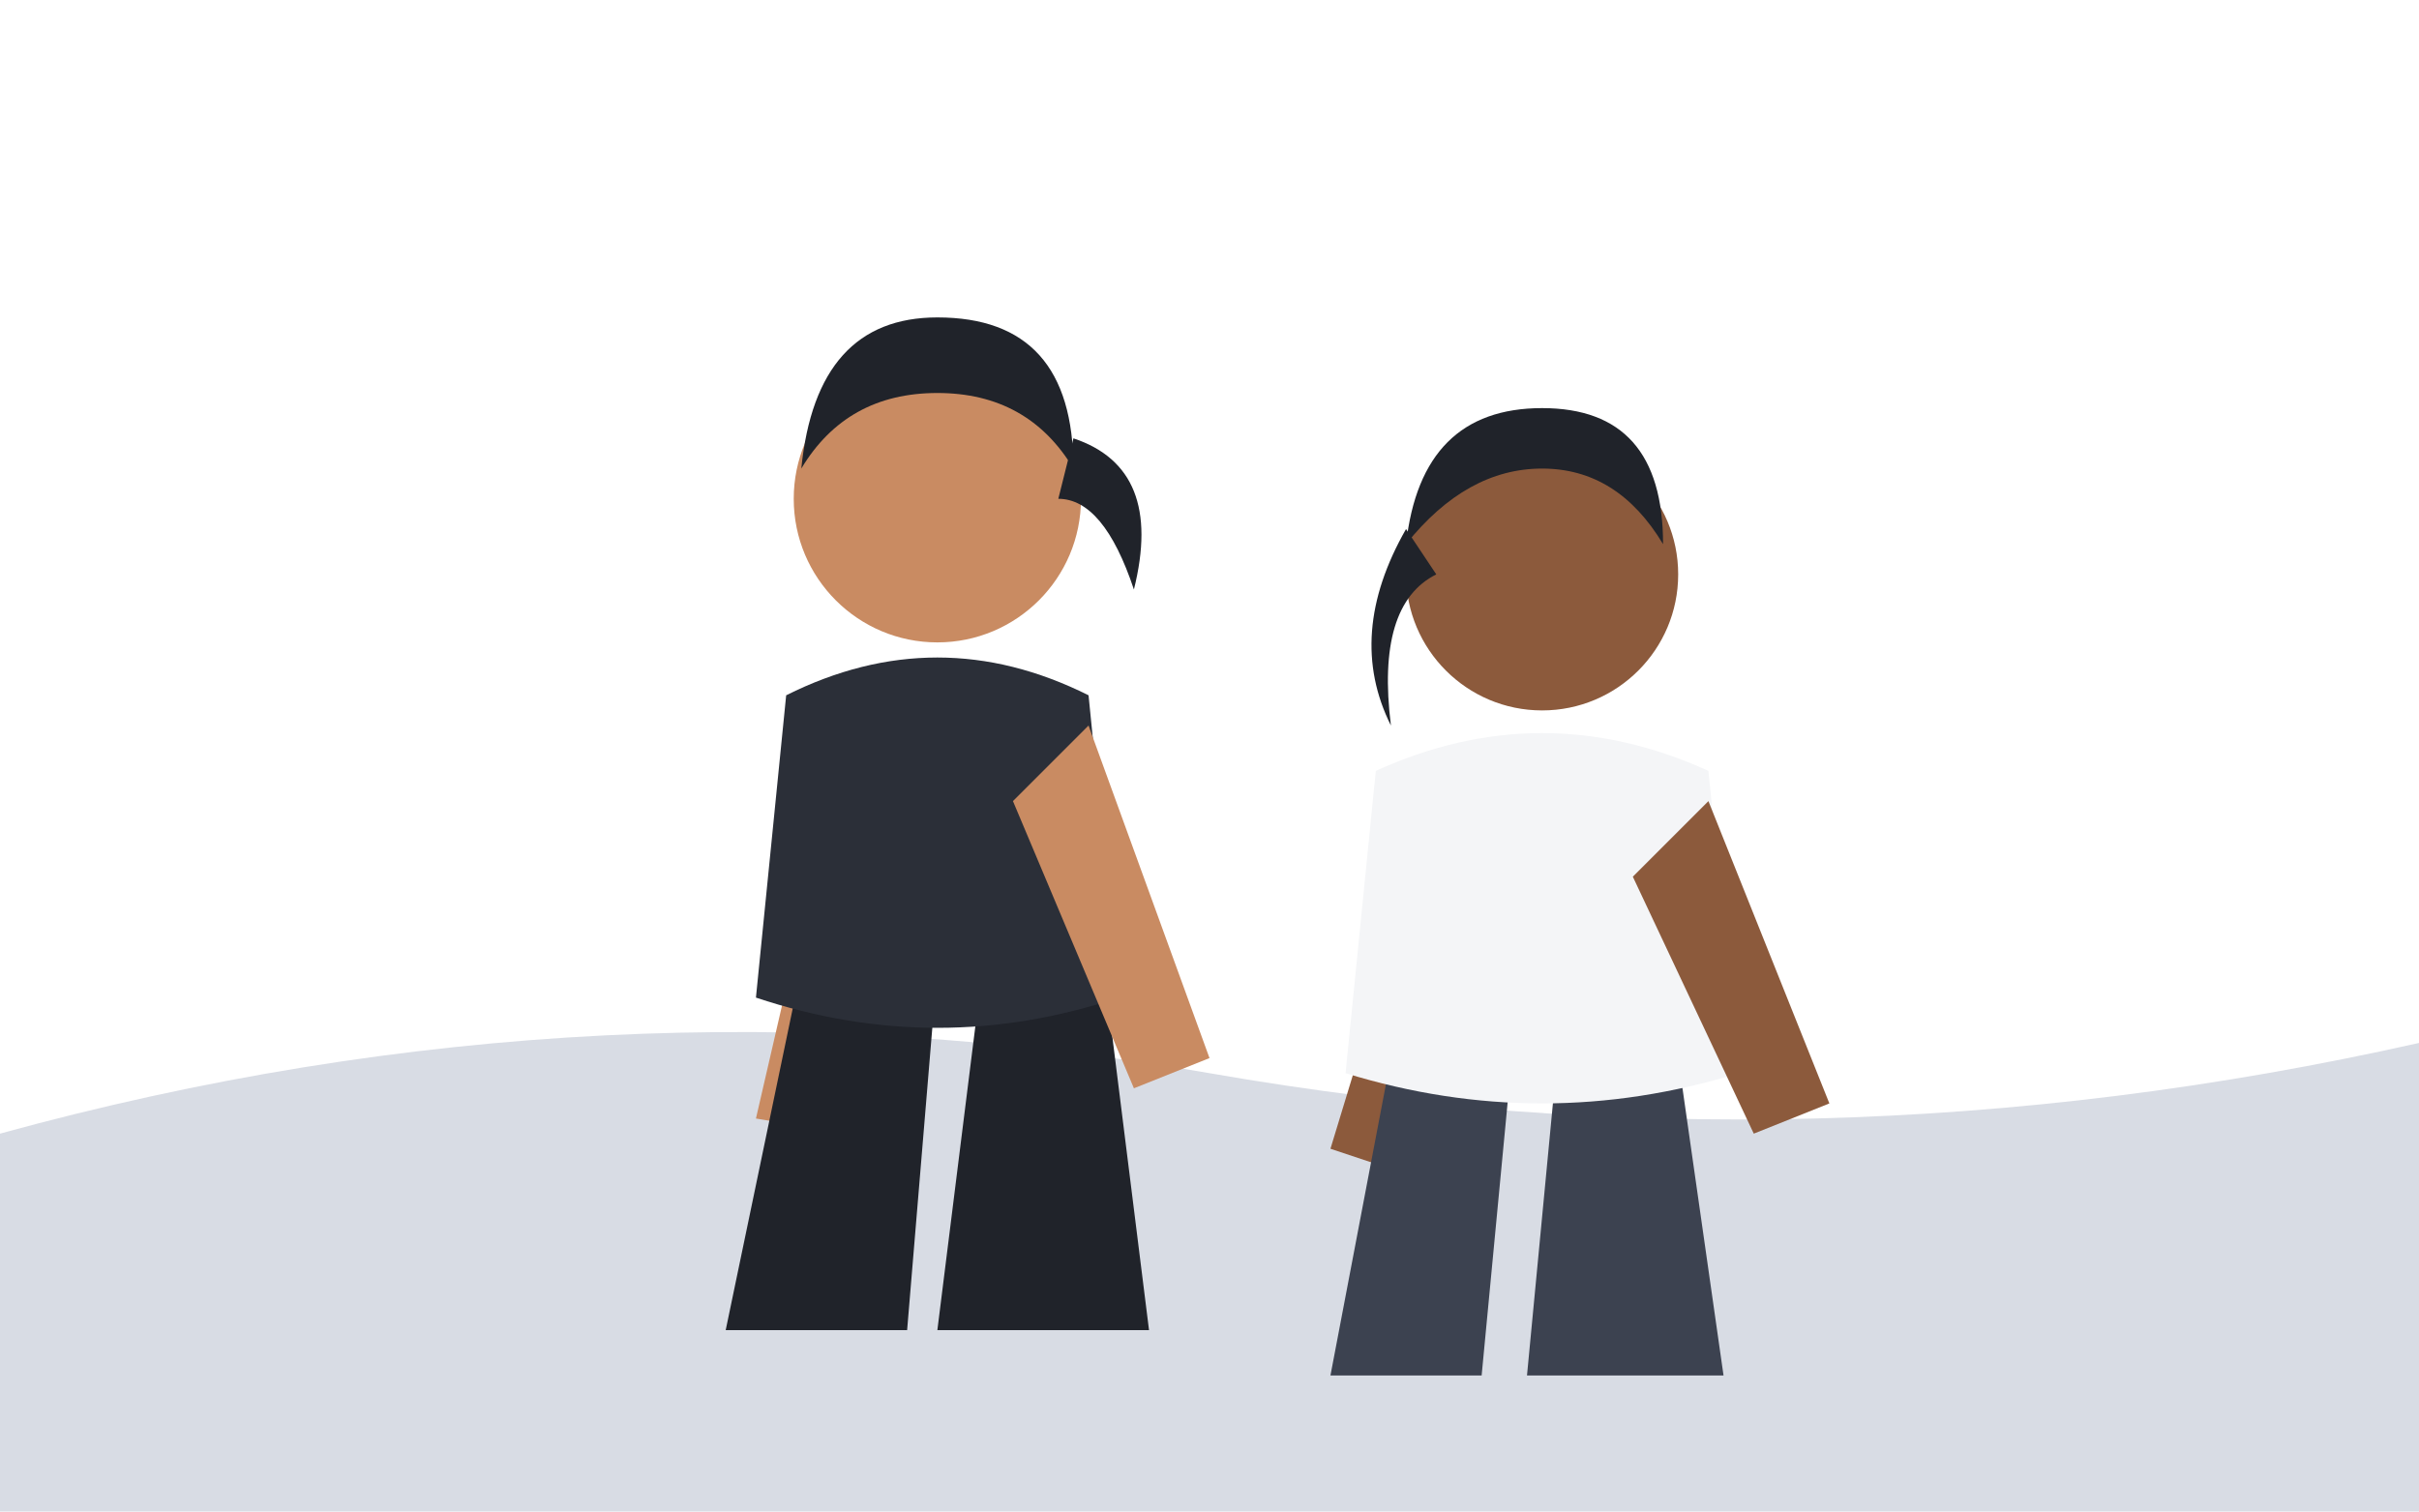
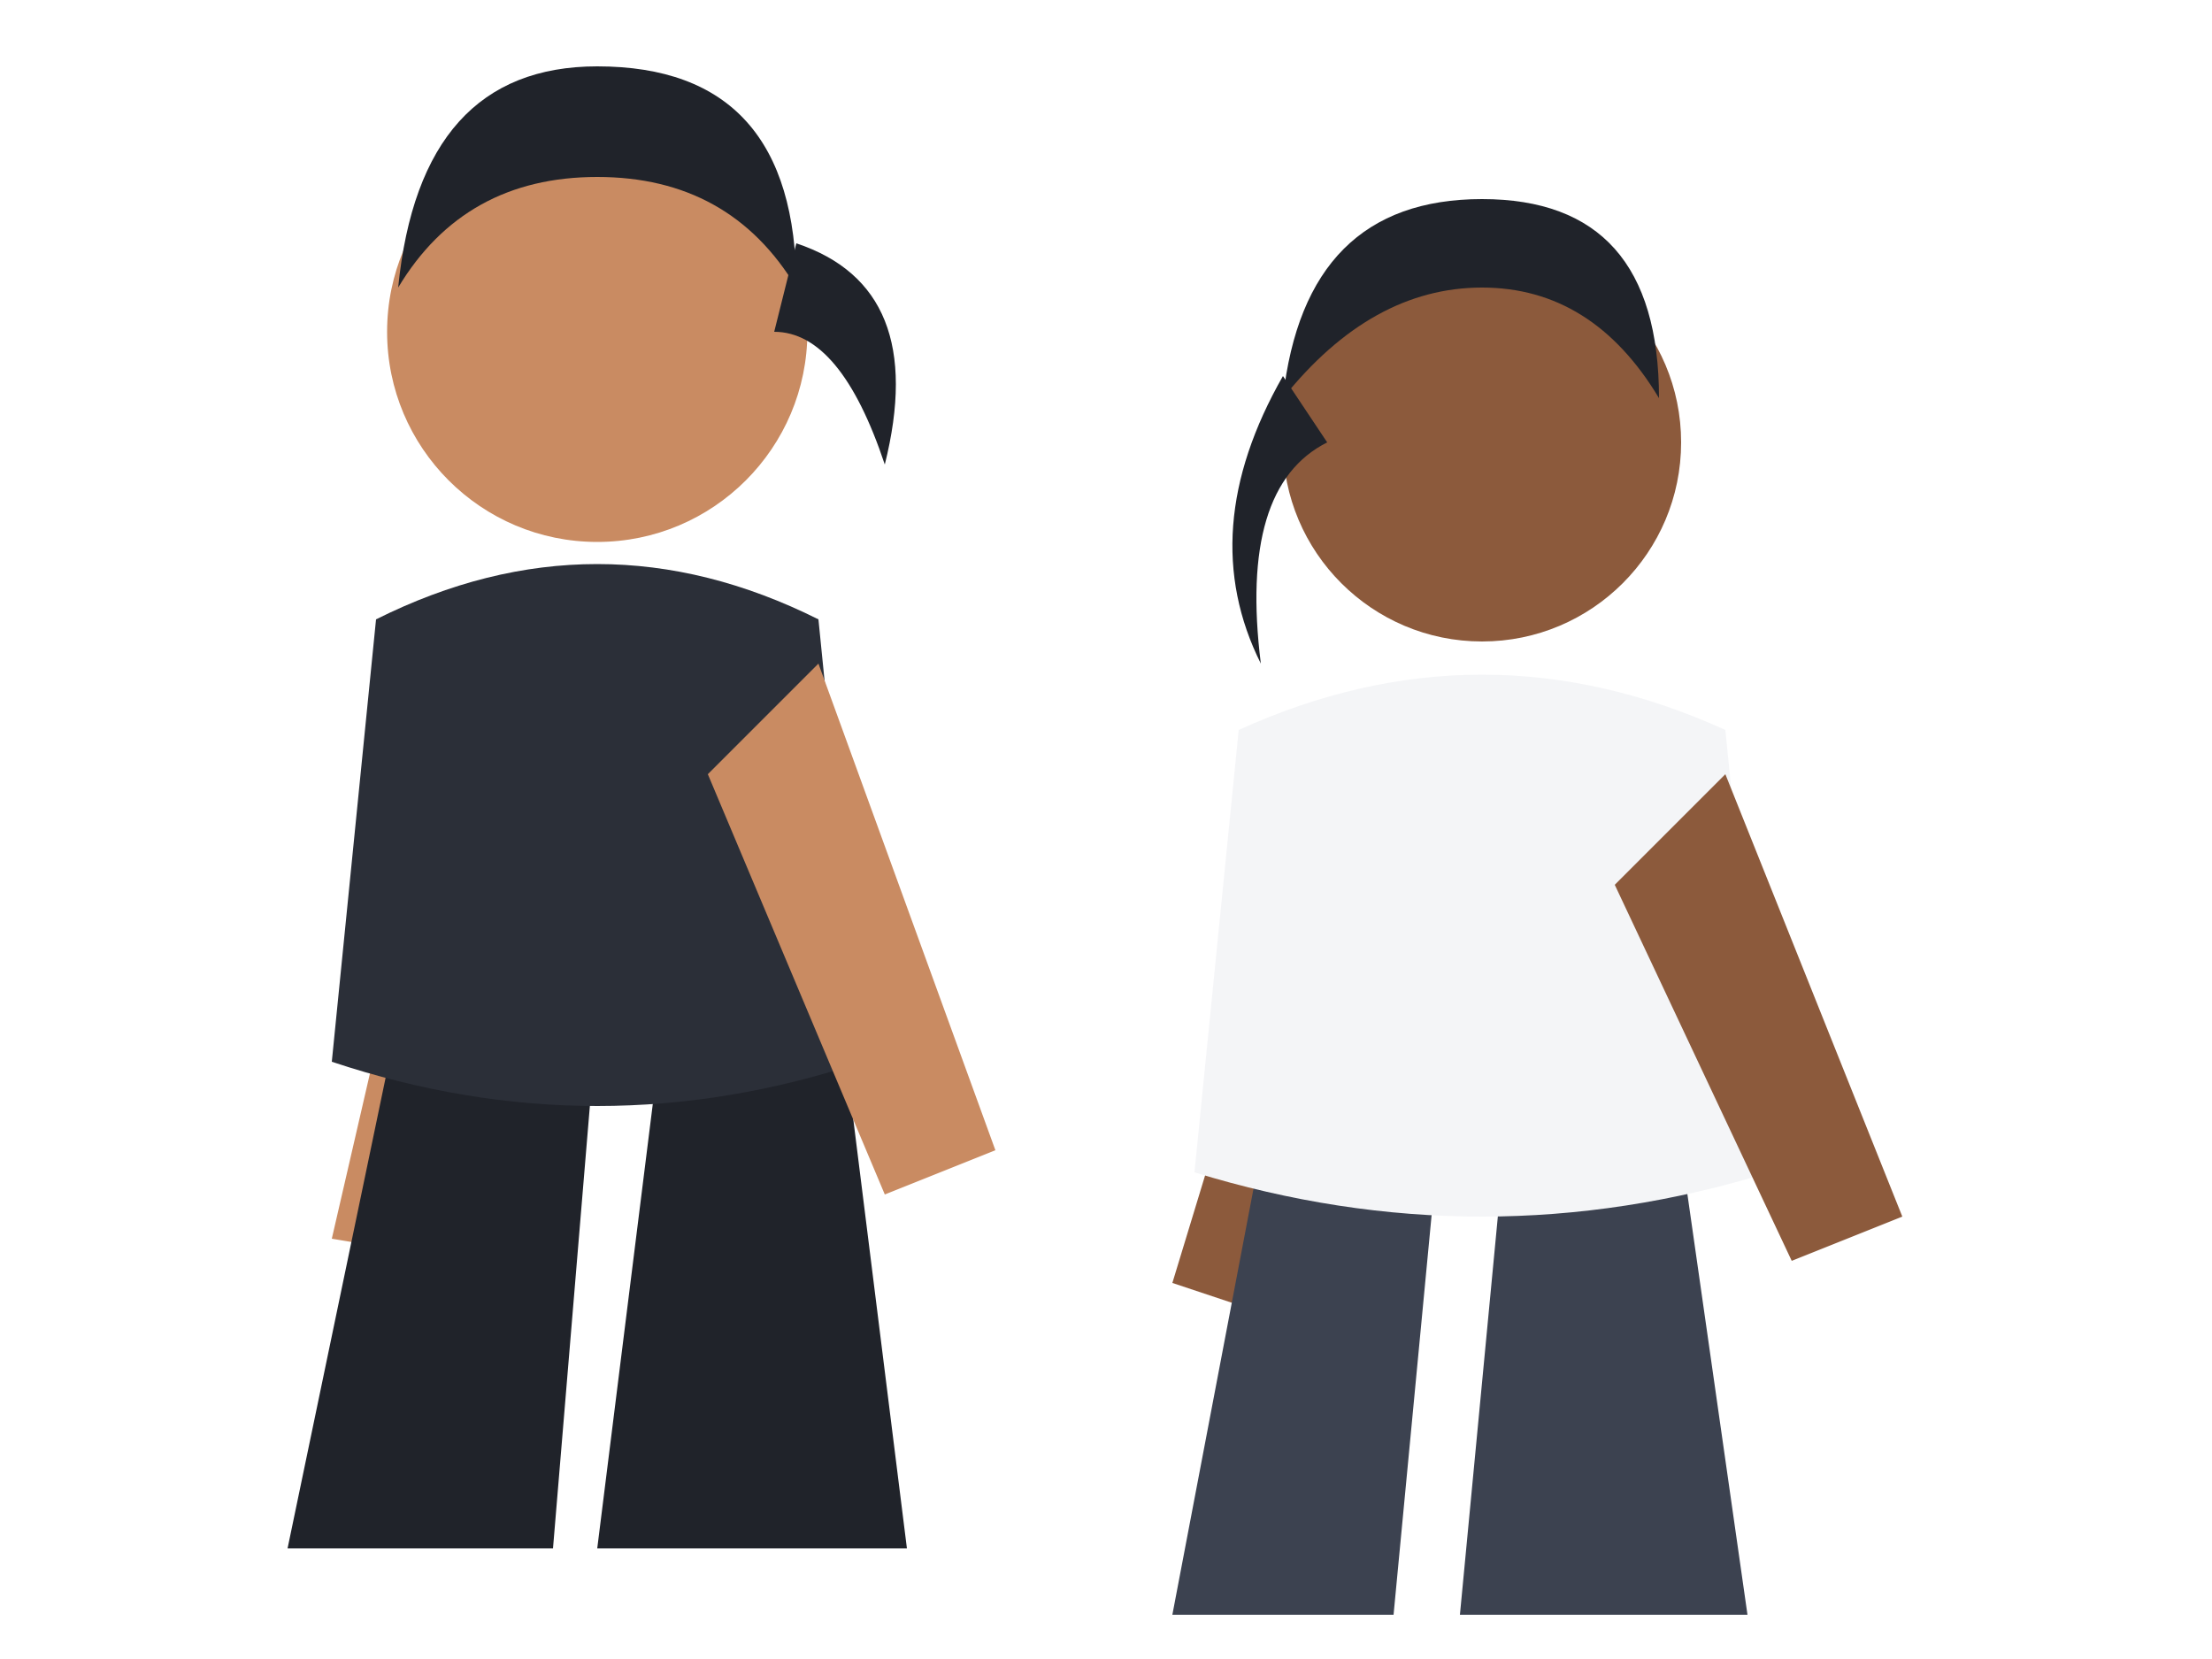
- <svg xmlns="http://www.w3.org/2000/svg" width="100%" height="100%" viewBox="0 0 320 200" fill="none">
-   <path d="M0 150 Q80 128 160 142 Q240 156 320 138 L320 200 L0 200 Z" fill="#d8dce4" />
+ <svg xmlns="http://www.w3.org/2000/svg" width="100%" height="100%" viewBox="70 36 200 150" preserveAspectRatio="xMidYMax meet" fill="none">
  <g>
    <path d="M112 96 L100 148 L112 150 L124 104 Z" fill="#c98b62" />
    <path d="M96 176 L106 128 L124 128 L120 176 Z" fill="#20232a" />
    <path d="M124 176 L130 128 L146 128 L152 176 Z" fill="#20232a" />
    <path d="M104 92 Q124 82 144 92 L148 132 Q124 140 100 132 Z" fill="#2b2f38" />
    <path d="M144 96 L160 140 L150 144 L134 106 Z" fill="#c98b62" />
    <circle cx="124" cy="66" r="19" fill="#c98b62" />
    <path d="M106 62 Q108 42 124 42 Q142 42 142 62 Q136 52 124 52 Q112 52 106 62 Z" fill="#20232a" />
    <path d="M142 58 Q154 62 150 78 Q146 66 140 66 Z" fill="#20232a" />
  </g>
  <g>
    <path d="M190 106 L176 152 L188 156 L202 114 Z" fill="#8c5a3c" />
    <path d="M176 182 L184 140 L200 140 L196 182 Z" fill="#3c4250" />
    <path d="M202 182 L206 140 L222 140 L228 182 Z" fill="#3c4250" />
    <path d="M182 102 Q204 92 226 102 L230 142 Q204 150 178 142 Z" fill="#f4f5f7" />
    <path d="M226 106 L242 146 L232 150 L216 116 Z" fill="#8c5a3c" />
    <circle cx="204" cy="76" r="18" fill="#8c5a3c" />
    <path d="M186 72 Q188 54 204 54 Q220 54 220 72 Q214 62 204 62 Q194 62 186 72 Z" fill="#20232a" />
    <path d="M186 70 Q178 84 184 96 Q182 80 190 76 Z" fill="#20232a" />
  </g>
</svg>
